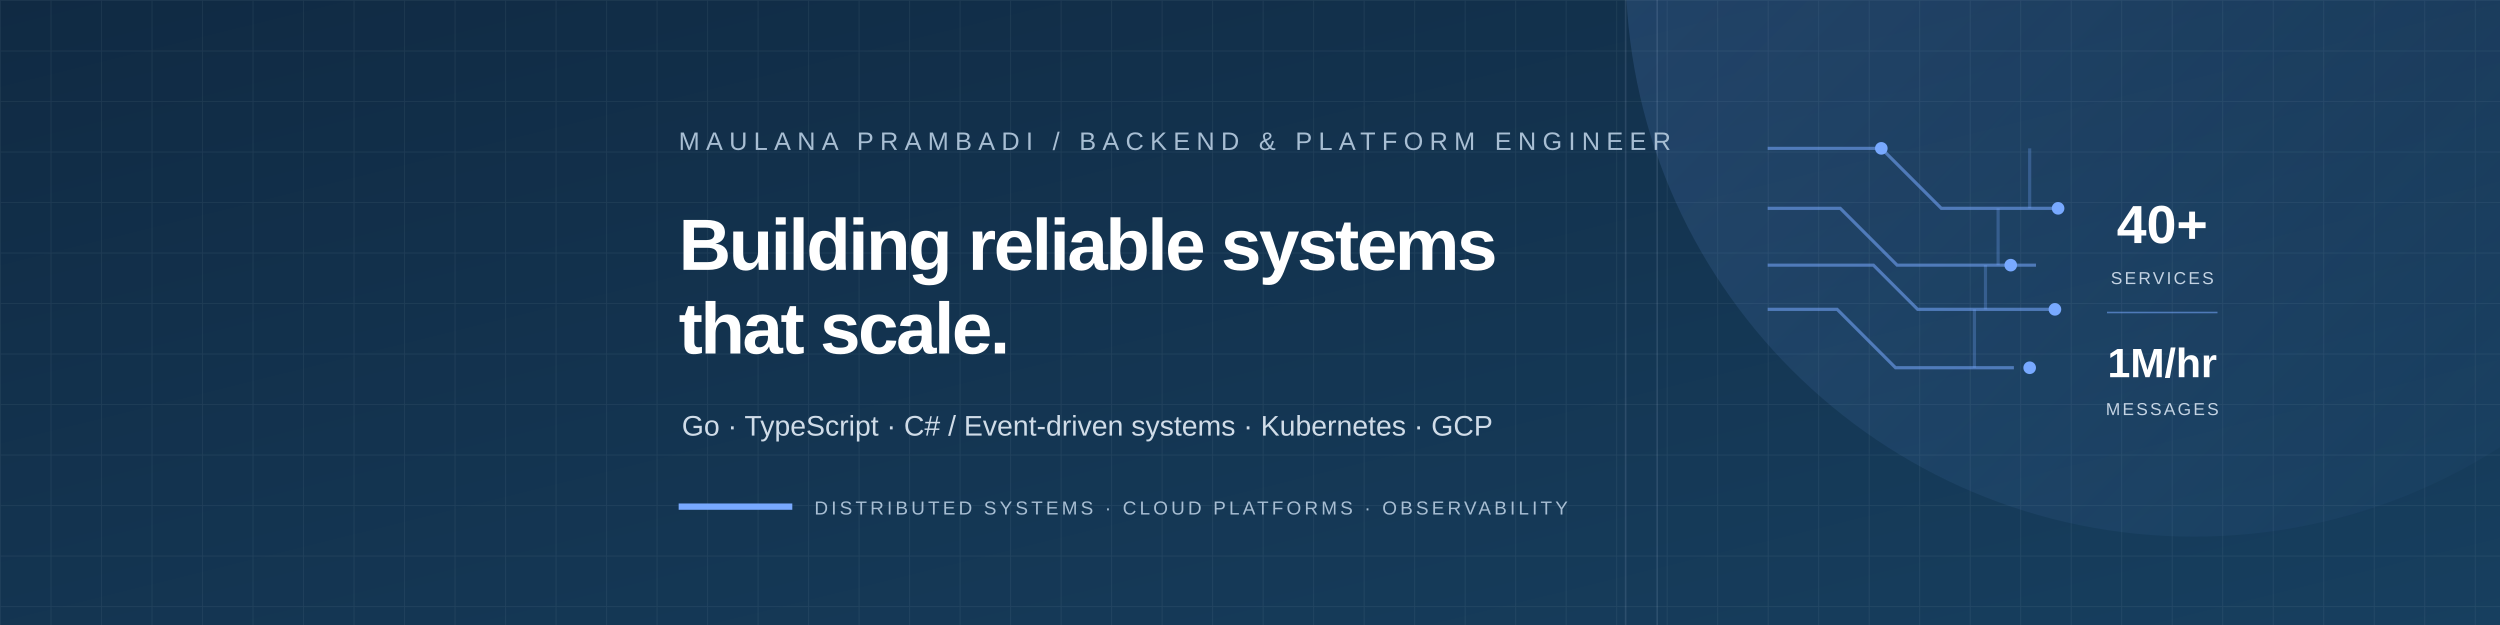
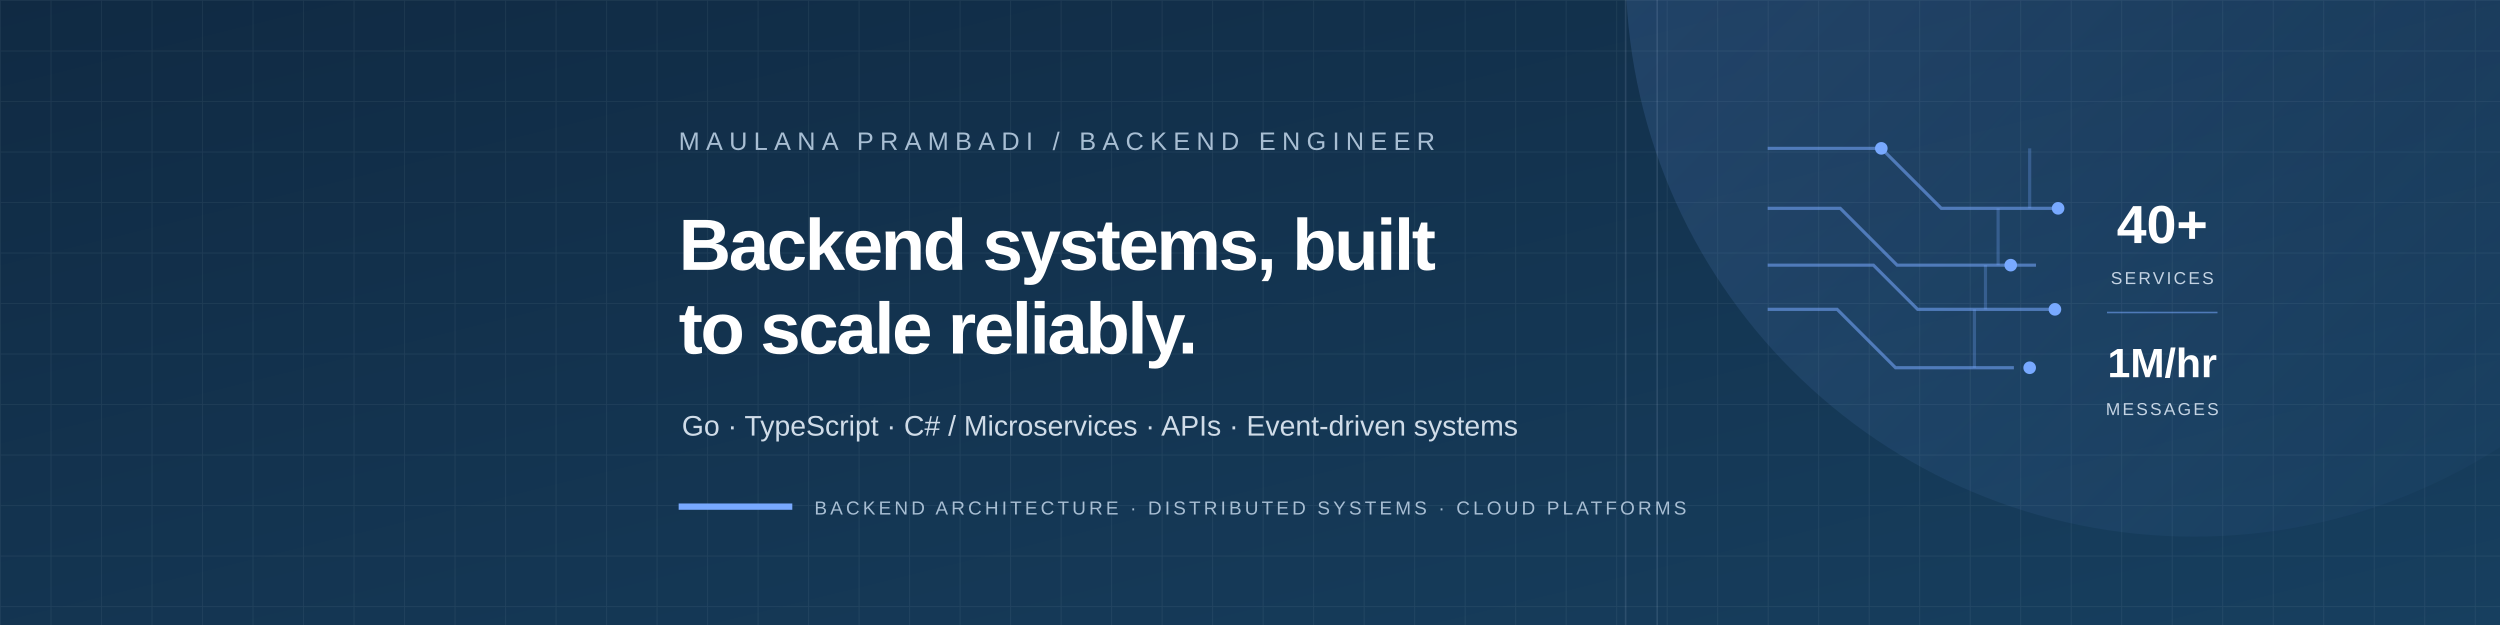
<svg xmlns="http://www.w3.org/2000/svg" width="1584" height="396" viewBox="0 0 1584 396" role="img" aria-labelledby="title desc">
  <defs>
    <linearGradient id="bg" x1="0" y1="0" x2="1" y2="1">
      <stop stop-color="#102a43" />
      <stop offset="1" stop-color="#173f5f" />
    </linearGradient>
    <pattern id="grid" width="32" height="32" patternUnits="userSpaceOnUse">
      <path d="M32 0H0V32" fill="none" stroke="#d7e5ff" stroke-opacity=".07" />
    </pattern>
    <linearGradient id="glow" x1="0" y1="0" x2="1" y2="1">
      <stop stop-color="#78a9ff" stop-opacity=".2" />
      <stop offset="1" stop-color="#78a9ff" stop-opacity="0" />
    </linearGradient>
  </defs>
  <rect width="1584" height="396" fill="url(#bg)" />
  <rect width="1584" height="396" fill="url(#grid)" />
  <circle cx="1390" cy="-20" r="360" fill="url(#glow)" />
  <path d="M1030 0v396M1050 0v396" stroke="#d7e5ff" stroke-opacity=".12" />
  <g fill="none" stroke="#78a9ff" stroke-width="2" stroke-opacity=".55">
    <path d="M1120 94h72l38 38h74m-184 0h46l36 36h88m-170 0h67l28 28h90m-185 0h44l37 37h75" />
    <path d="M1286 94v38m-20 0v36m-8 0v28m-7 0v37" stroke-opacity=".28" />
  </g>
  <g fill="#78a9ff">
    <circle cx="1192" cy="94" r="4" />
    <circle cx="1304" cy="132" r="4" />
    <circle cx="1274" cy="168" r="4" />
    <circle cx="1302" cy="196" r="4" />
    <circle cx="1286" cy="233" r="4" />
  </g>
  <g font-family="Arial, Helvetica, sans-serif" fill="#fff">
-     <text x="430" y="95" font-size="16" letter-spacing="4" fill="#a8bed3">MAULANA PRAMBADI  /  BACKEND &amp; PLATFORM ENGINEER</text>
-     <text x="430" y="171" font-size="46" font-weight="700" letter-spacing="-1.5">Building reliable systems</text>
-     <text x="430" y="224" font-size="46" font-weight="700" letter-spacing="-1.5">that scale.</text>
-     <text x="432" y="276" font-size="18" fill="#d0dce8">Go · TypeScript · C#   /   Event-driven systems · Kubernetes · GCP</text>
+     <text x="430" y="95" font-size="16" letter-spacing="4" fill="#a8bed3">MAULANA PRAMBADI  /  BACKEND ENGINEER</text>
+     <text x="430" y="171" font-size="46" font-weight="700" letter-spacing="-1.5">Backend systems, built</text>
+     <text x="430" y="224" font-size="46" font-weight="700" letter-spacing="-1.5">to scale reliably.</text>
+     <text x="432" y="276" font-size="18" fill="#d0dce8">Go · TypeScript · C#   /   Microservices · APIs · Event-driven systems</text>
  </g>
  <g font-family="Arial, Helvetica, sans-serif" fill="#fff">
    <text x="1370" y="154" text-anchor="middle" font-size="34" font-weight="700">40+</text>
    <text x="1370" y="180" text-anchor="middle" font-size="11" letter-spacing="1.4" fill="#c4d3e3">SERVICES</text>
    <path d="M1335 198h70" stroke="#78a9ff" stroke-opacity=".55" />
    <text x="1370" y="239" text-anchor="middle" font-size="26" font-weight="700">1M/hr</text>
    <text x="1370" y="263" text-anchor="middle" font-size="11" letter-spacing="1.4" fill="#c4d3e3">MESSAGES</text>
  </g>
  <rect x="430" y="319" width="72" height="4" fill="#78a9ff" />
-   <text x="516" y="326" font-family="Arial, Helvetica, sans-serif" font-size="12" letter-spacing="2" fill="#a8bed3">DISTRIBUTED SYSTEMS  ·  CLOUD PLATFORMS  ·  OBSERVABILITY</text>
+   <text x="516" y="326" font-family="Arial, Helvetica, sans-serif" font-size="12" letter-spacing="2" fill="#a8bed3">BACKEND ARCHITECTURE  ·  DISTRIBUTED SYSTEMS  ·  CLOUD PLATFORMS</text>
</svg>
